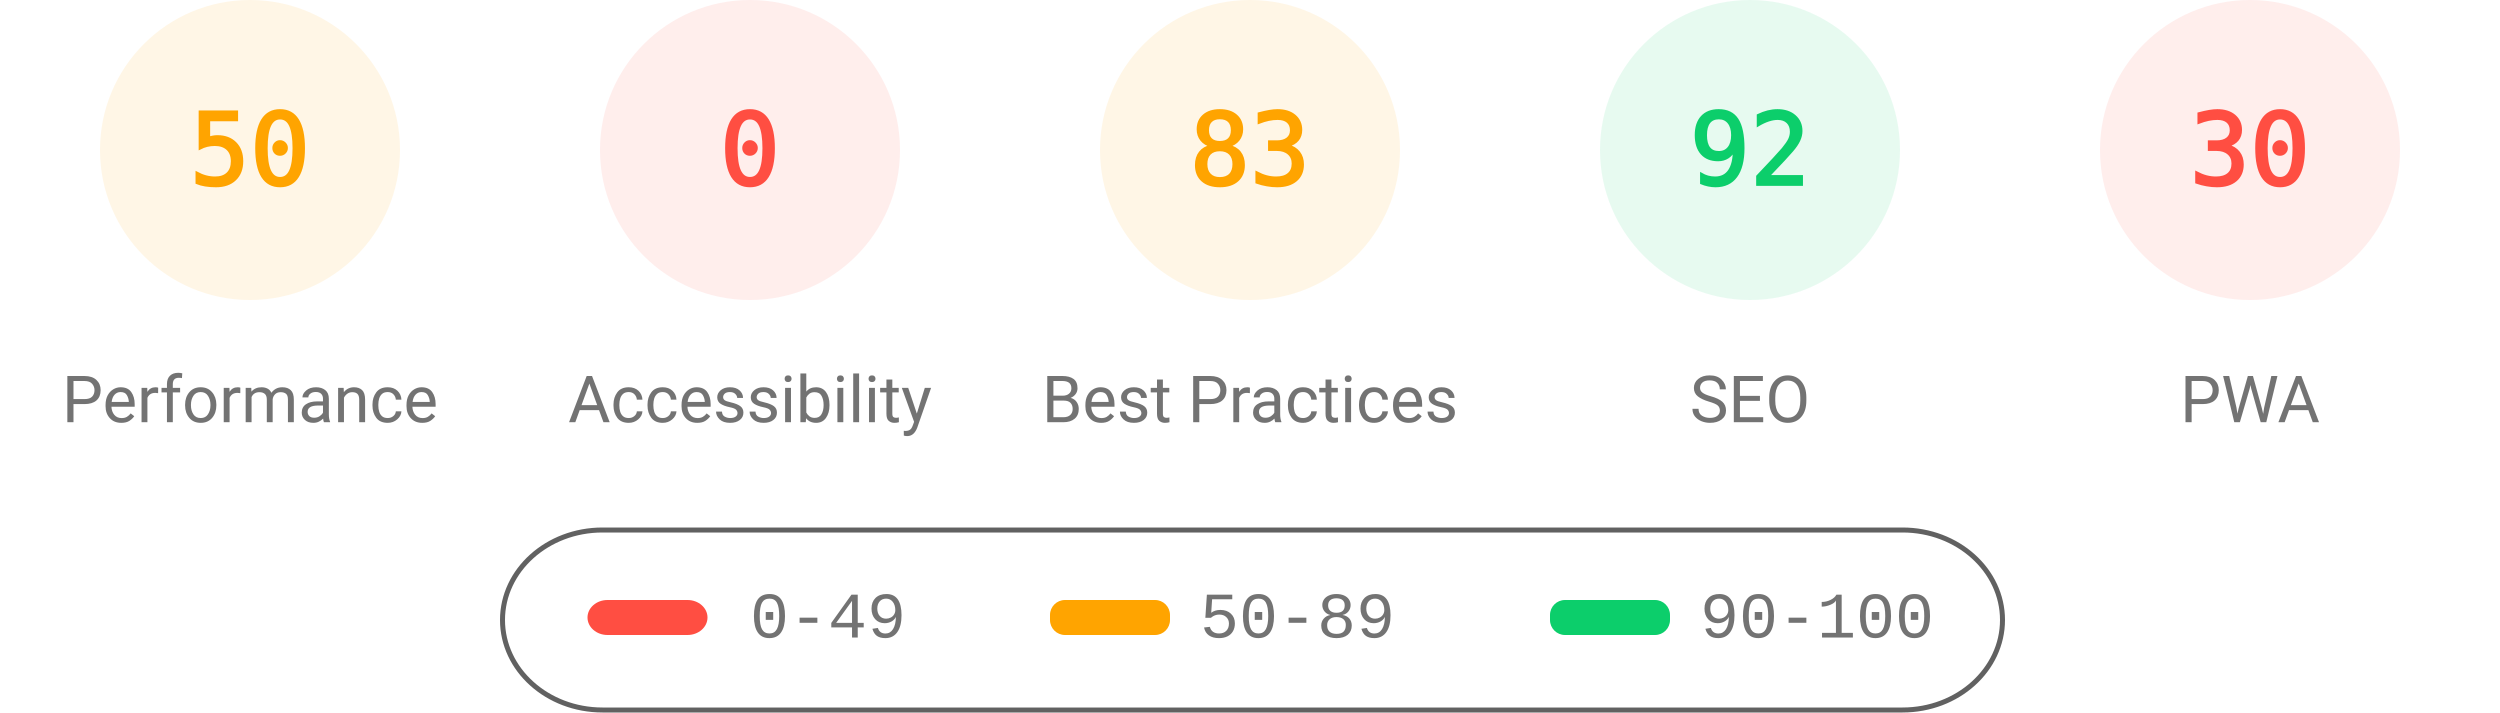
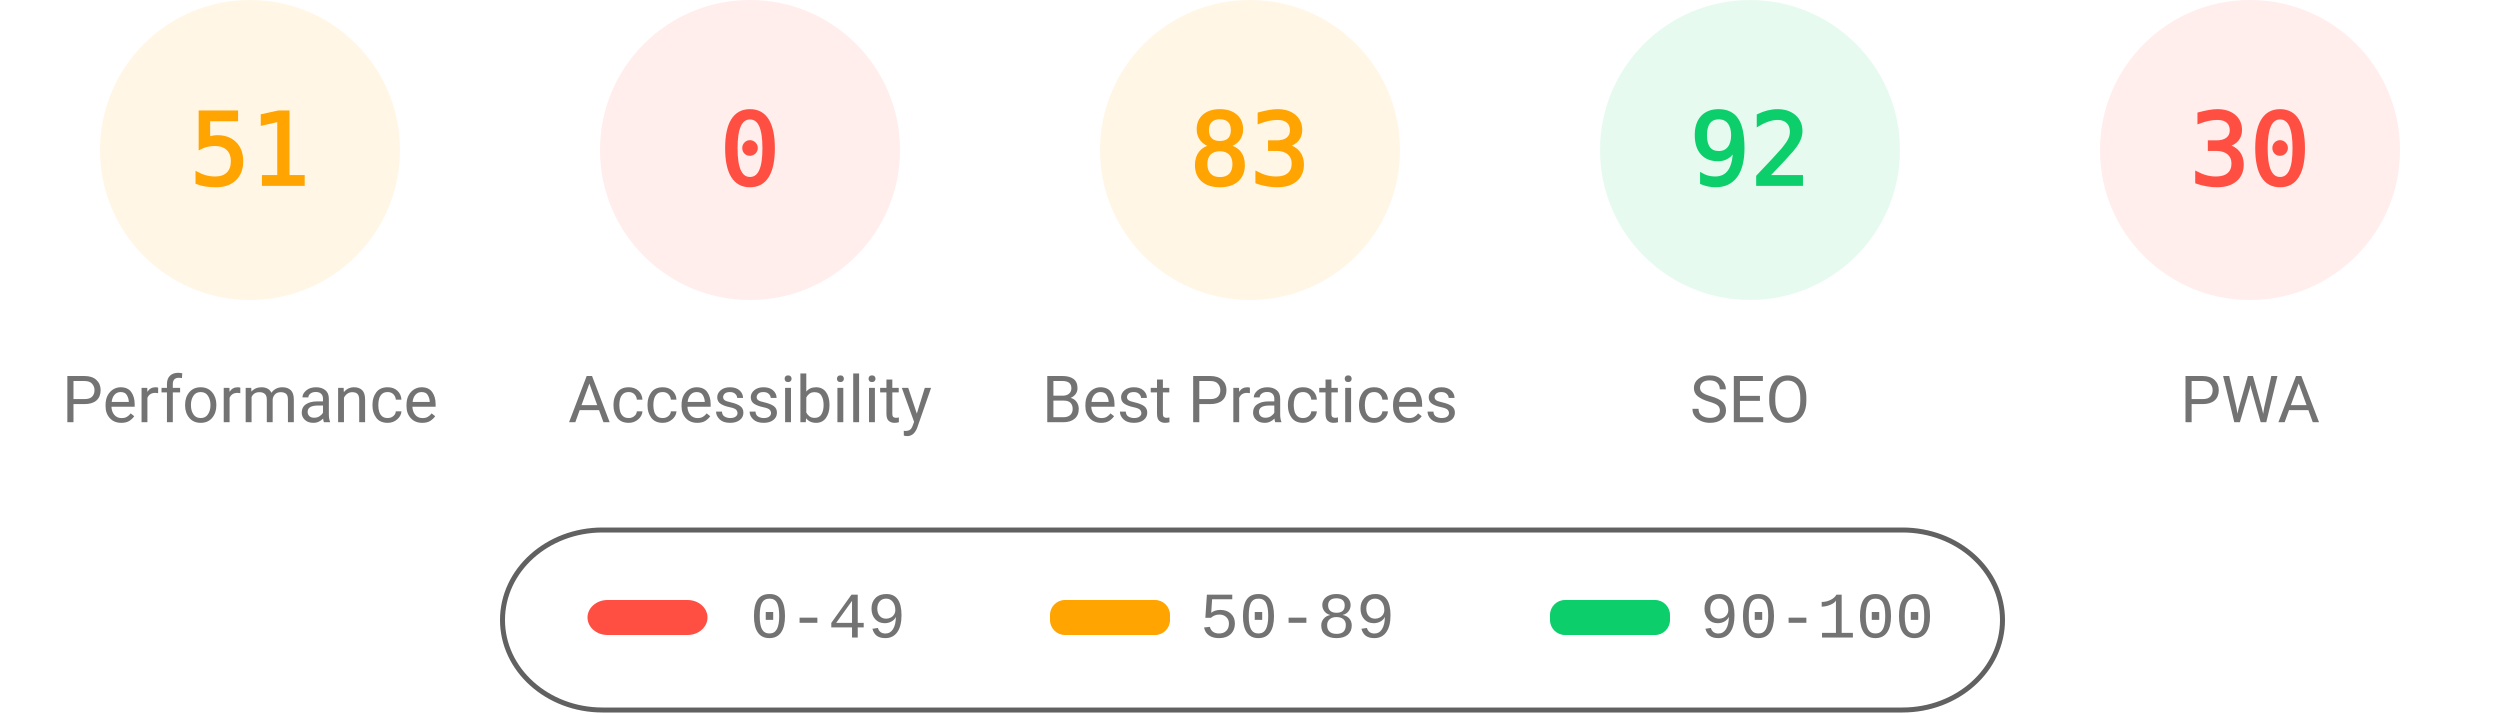
<svg xmlns="http://www.w3.org/2000/svg" fill="none" width="1000" height="285">
  <style>.gauge-base{opacity:.1}.gauge-arc{fill:none;animation-delay:250ms;stroke-linecap:round;transform:rotate(-90deg);transform-origin:100px 60px;animation:load-gauge 1s ease forwards}.guage-text{font-size:40px;font-family:monospace;text-align:center}.guage-red{color:#ff4e42;fill:#ff4e42;stroke:#ff4e42}.guage-orange{color:#ffa400;fill:#ffa400;stroke:#ffa400}.guage-green{color:#0cce6b;fill:#0cce6b;stroke:#0cce6b}.guage-undefined{color:#5c5c5c;fill:#5c5c5c;stroke:#5c5c5c}.guage-title{color:#737373;fill:#737373;stroke:none;font-size:26px;line-height:26px;font-family:Roboto,Halvetica,Arial,sans-serif}@keyframes load-gauge{from{stroke-dasharray:0 352.858}}</style>
  <svg class="guage-div guage-perf guage-orange" viewBox="0 0 200 200" width="200" height="200">
    <circle class="gauge-base" r="56" cx="100" cy="60" stroke-width="8" />
-     <circle class="gauge-arc guage-arc-1" r="56" cx="100" cy="60" stroke-width="8" style="stroke-dasharray:175.929,351.858" />
-     <text class="guage-text" x="100" y="60" alignment-baseline="central" dominant-baseline="central" text-anchor="middle">50</text>
+     <circle class="gauge-arc guage-arc-1" r="56" cx="100" cy="60" stroke-width="8" style="stroke-dasharray:179.448,351.858" />
+     <text class="guage-text" x="100" y="60" alignment-baseline="central" dominant-baseline="central" text-anchor="middle">51</text>
    <text class="guage-title" x="100" y="160" alignment-baseline="central" dominant-baseline="central" text-anchor="middle">Performance</text>
  </svg>
  <svg class="guage-div guage-acc guage-red" viewBox="0 0 200 200" width="200" height="200" x="200">
    <circle class="gauge-base" r="56" cx="100" cy="60" stroke-width="8" />
    <circle class="gauge-arc guage-arc-2" r="56" cx="100" cy="60" stroke-width="8" style="stroke-dasharray:0,351.858" />
    <text class="guage-text" x="100" y="60" alignment-baseline="central" dominant-baseline="central" text-anchor="middle">0</text>
    <text class="guage-title" x="100" y="160" alignment-baseline="central" dominant-baseline="central" text-anchor="middle">Accessibility</text>
  </svg>
  <svg class="guage-div guage-best guage-orange" viewBox="0 0 200 200" width="200" height="200" x="400">
    <circle class="gauge-base" r="56" cx="100" cy="60" stroke-width="8" />
    <circle class="gauge-arc guage-arc-3" r="56" cx="100" cy="60" stroke-width="8" style="stroke-dasharray:292.042,351.858" />
    <text class="guage-text" x="100" y="60" alignment-baseline="central" dominant-baseline="central" text-anchor="middle">83</text>
    <text class="guage-title" x="100" y="160" alignment-baseline="central" dominant-baseline="central" text-anchor="middle">Best Practices</text>
  </svg>
  <svg class="guage-div guage-seo guage-green" viewBox="0 0 200 200" width="200" height="200" x="600">
    <circle class="gauge-base" r="56" cx="100" cy="60" stroke-width="8" />
    <circle class="gauge-arc guage-arc-4" r="56" cx="100" cy="60" stroke-width="8" style="stroke-dasharray:323.709,351.858" />
    <text class="guage-text" x="100" y="60" alignment-baseline="central" dominant-baseline="central" text-anchor="middle">92</text>
    <text class="guage-title" x="100" y="160" alignment-baseline="central" dominant-baseline="central" text-anchor="middle">SEO</text>
  </svg>
  <svg class="guage-div guage-pwa guage-red" viewBox="0 0 200 200" width="200" height="200" x="800">
    <circle class="gauge-base" r="56" cx="100" cy="60" stroke-width="8" />
    <circle class="gauge-arc guage-arc-4" r="56" cx="100" cy="60" stroke-width="8" style="stroke-dasharray:105.557,351.858" />
    <text class="guage-text" x="100" y="60" alignment-baseline="central" dominant-baseline="central" text-anchor="middle">30</text>
    <text class="guage-title" x="100" y="160" alignment-baseline="central" dominant-baseline="central" text-anchor="middle">PWA</text>
  </svg>
  <svg width="604" height="76" x="200" y="210">
    <path fill="none" id="canvas_background" d="M-1-1h604v80H-1z" />
    <rect fill-opacity="0" stroke="#616161" stroke-width="2" rx="40" id="svg_2" height="72" width="600" y="2" x="1" fill="#000" />
    <rect stroke="#000" rx="8" id="svg_3" height="14" width="48" y="30" x="35" stroke-opacity="null" stroke-width="0" fill="#ff4e42" />
    <rect stroke="#000" rx="6" id="svg_4" height="14" width="48" y="30" x="220" stroke-opacity="null" stroke-width="0" fill="#ffa400" />
    <rect stroke="#000" rx="6" id="svg_5" height="14" width="48" y="30" x="420" stroke-opacity="null" stroke-width="0" fill="#0cce6b" />
    <text xml:space="preserve" text-anchor="start" font-family="'Courier New', Courier, monospace" font-size="26" id="svg_6" y="45" x="100" stroke-opacity="null" stroke-width="0" stroke="#000" fill="#737373">0-49</text>
    <text xml:space="preserve" text-anchor="start" font-family="'Courier New', Courier, monospace" font-size="26" id="svg_7" y="45" x="280" stroke-opacity="null" stroke-width="0" stroke="#000" fill="#737373">50-89</text>
    <text xml:space="preserve" text-anchor="start" font-family="'Courier New', Courier, monospace" font-size="26" id="svg_8" y="45" x="480" stroke-opacity="null" stroke-width="0" stroke="#000" fill="#737373">90-100</text>
  </svg>
</svg>
